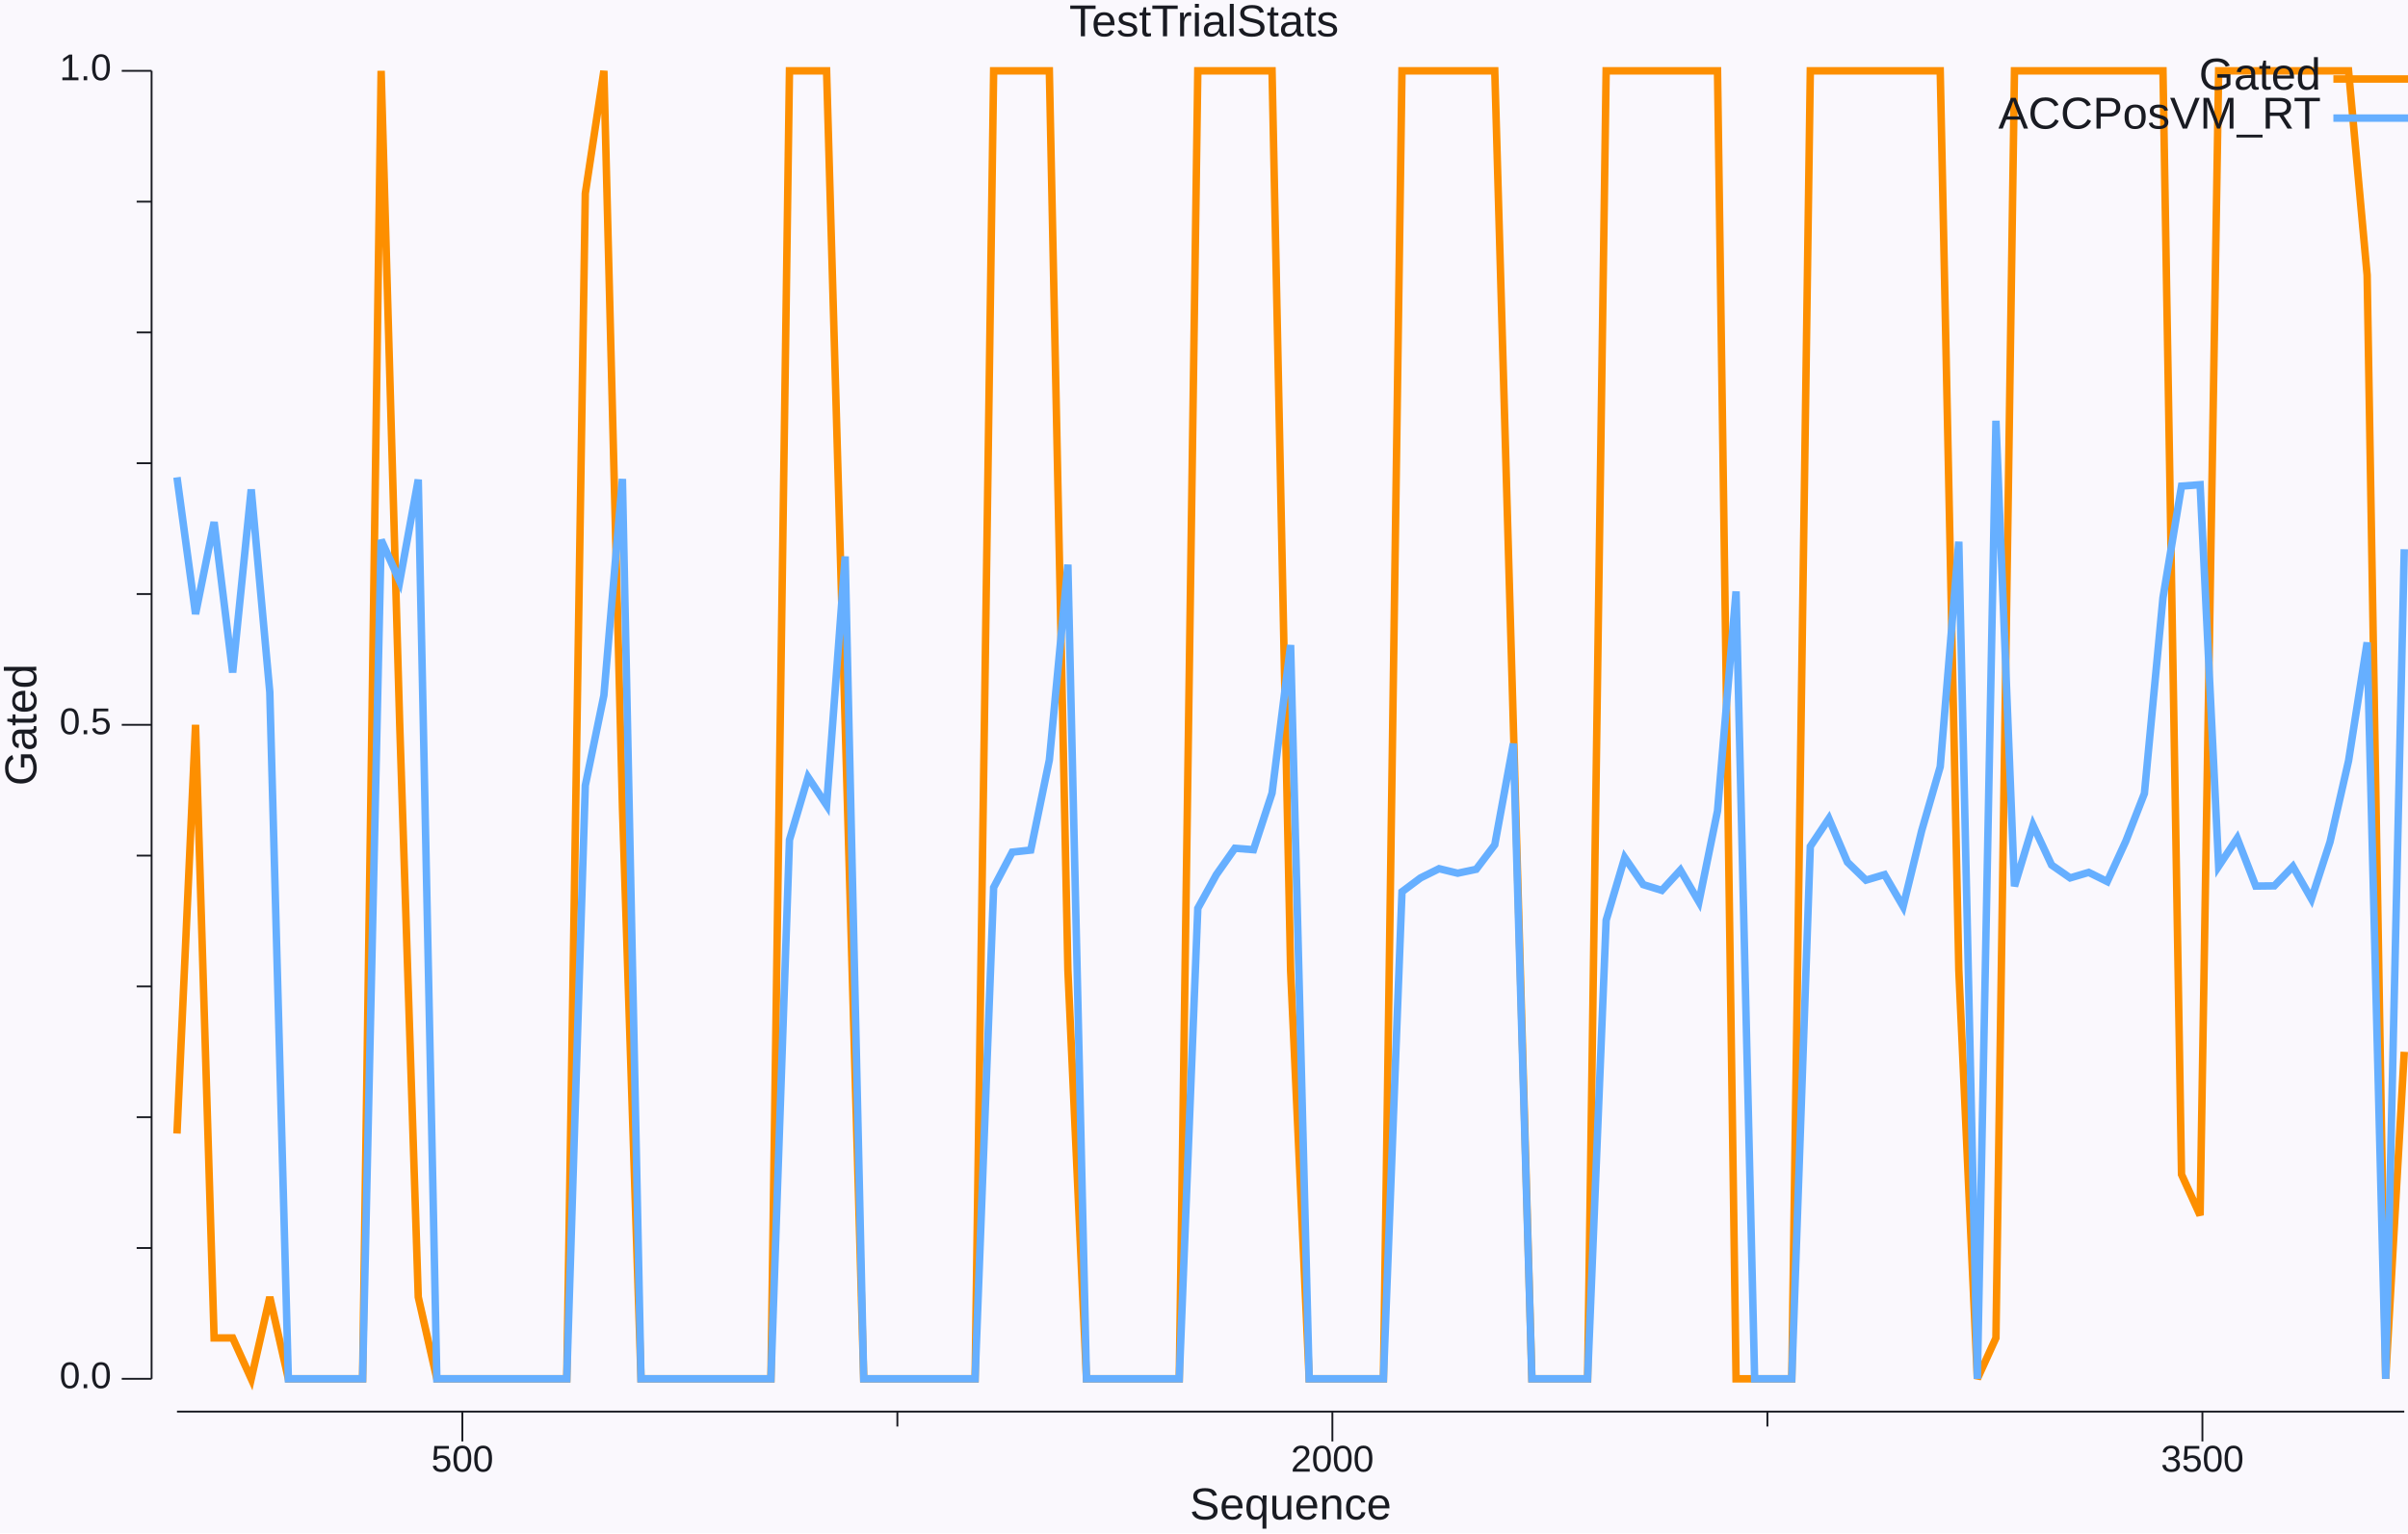
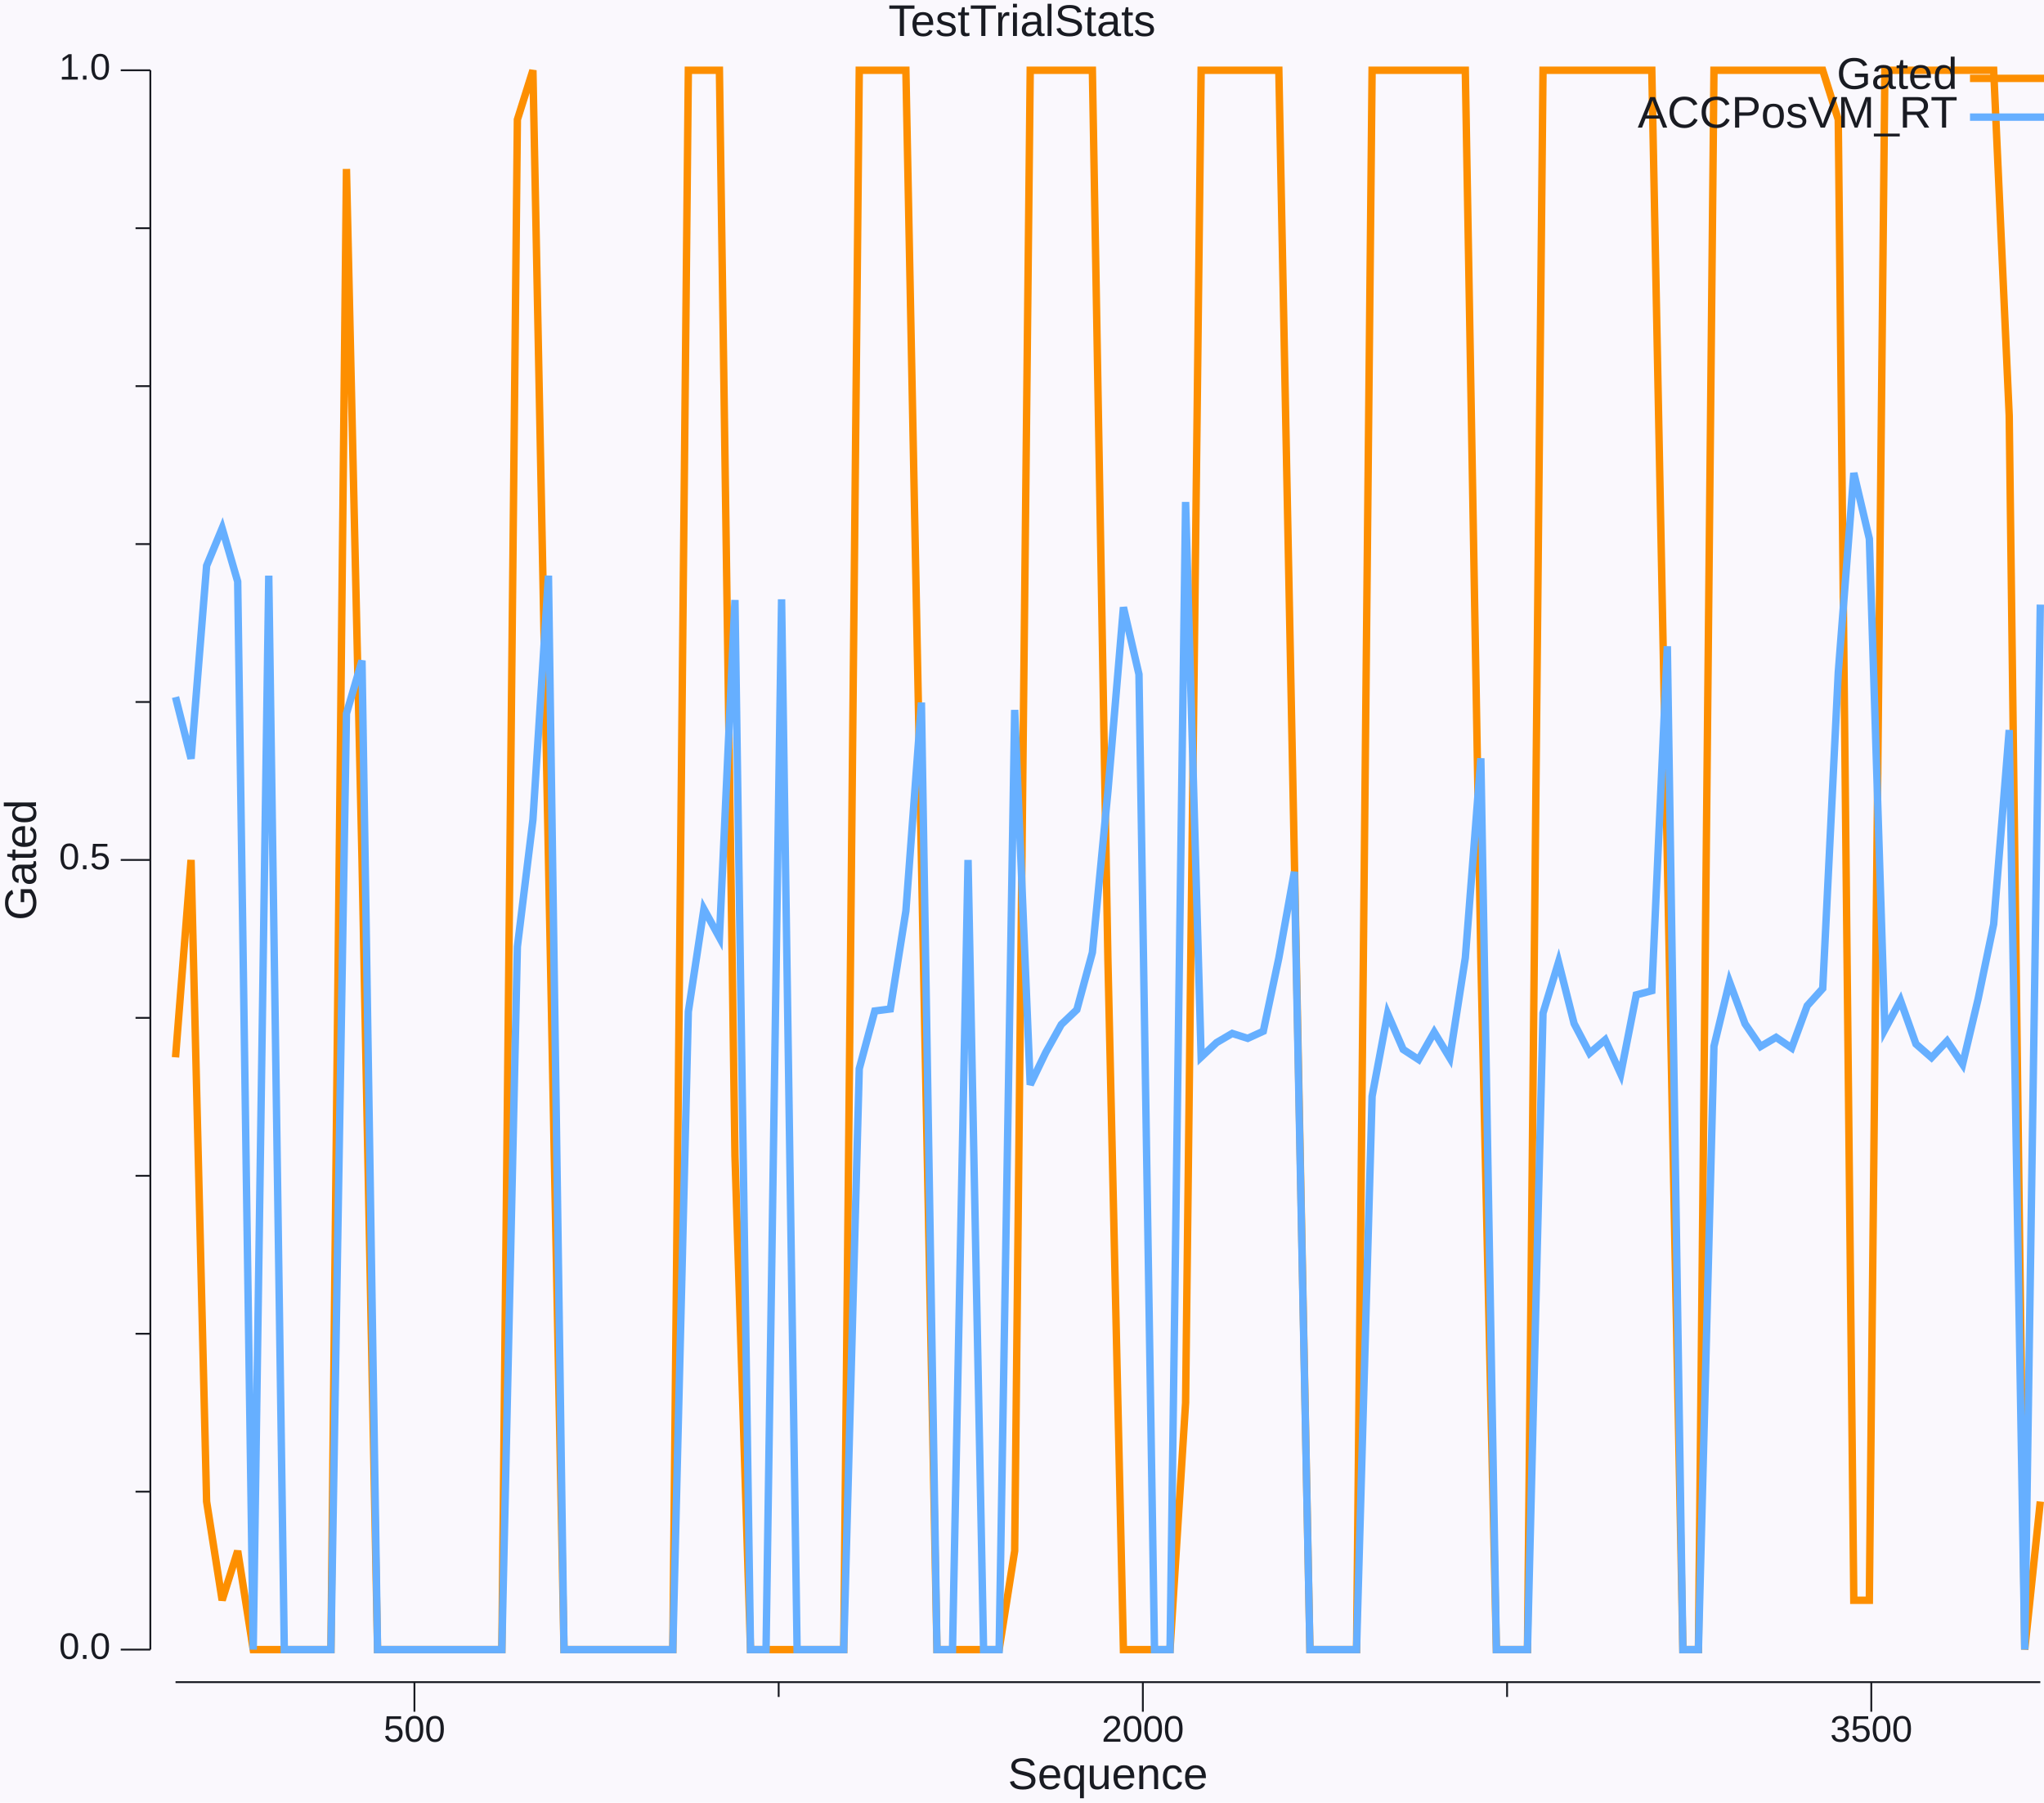
- <svg xmlns="http://www.w3.org/2000/svg" width="645.38pt" height="411pt" viewBox="0 0 645.38 411">
-   <g transform="scale(1, -1) translate(0, -411)">
-     <path d="M0,0L645.38,0L645.38,411L0,411Z" style="fill:#FAF8FD" />
-     <text x="286.57" y="-401.27" transform="scale(1, -1)" style="font-family:Liberation Sans;font-variant:normal;font-weight:normal;font-style:normal;font-size:12px;fill:#191B22">TestTrialStats</text>
-     <text x="318.88" y="-3.68" transform="scale(1, -1)" style="font-family:Liberation Sans;font-variant:normal;font-weight:normal;font-style:normal;font-size:12px;fill:#191B22">Sequence</text>
-     <text x="115.58" y="-16.473" transform="scale(1, -1)" style="font-family:Liberation Sans;font-variant:normal;font-weight:normal;font-style:normal;font-size:10px;fill:#191B22">500</text>
-     <text x="345.97" y="-16.473" transform="scale(1, -1)" style="font-family:Liberation Sans;font-variant:normal;font-weight:normal;font-style:normal;font-size:10px;fill:#191B22">2000</text>
-     <text x="579.15" y="-16.473" transform="scale(1, -1)" style="font-family:Liberation Sans;font-variant:normal;font-weight:normal;font-style:normal;font-size:10px;fill:#191B22">3500</text>
-     <path d="M123.92,24.578L123.92,32.578" style="fill:none;stroke:#191B22;stroke-width:0.5" />
-     <path d="M357.1,24.578L357.1,32.578" style="fill:none;stroke:#191B22;stroke-width:0.5" />
-     <path d="M590.28,24.578L590.28,32.578" style="fill:none;stroke:#191B22;stroke-width:0.5" />
-     <path d="M240.51,28.578L240.51,32.578" style="fill:none;stroke:#191B22;stroke-width:0.5" />
-     <path d="M473.69,28.578L473.69,32.578" style="fill:none;stroke:#191B22;stroke-width:0.5" />
-     <path d="M47.435,32.578L644.38,32.578" style="fill:none;stroke:#191B22;stroke-width:0.5" />
+ <svg xmlns="http://www.w3.org/2000/svg" width="552.38pt" height="487.12pt" viewBox="0 0 552.38 487.12">
+   <g transform="scale(1, -1) translate(0, -487.12)">
+     <path d="M0,0L552.38,0L552.38,487.12L0,487.12Z" style="fill:#FAF8FD" />
+     <text x="240.07" y="-477.4" transform="scale(1, -1)" style="font-family:Liberation Sans;font-variant:normal;font-weight:normal;font-style:normal;font-size:12px;fill:#191B22">TestTrialStats</text>
+     <text x="272.38" y="-3.68" transform="scale(1, -1)" style="font-family:Liberation Sans;font-variant:normal;font-weight:normal;font-style:normal;font-size:12px;fill:#191B22">Sequence</text>
+     <text x="103.66" y="-16.473" transform="scale(1, -1)" style="font-family:Liberation Sans;font-variant:normal;font-weight:normal;font-style:normal;font-size:10px;fill:#191B22">500</text>
+     <text x="297.73" y="-16.473" transform="scale(1, -1)" style="font-family:Liberation Sans;font-variant:normal;font-weight:normal;font-style:normal;font-size:10px;fill:#191B22">2000</text>
+     <text x="494.58" y="-16.473" transform="scale(1, -1)" style="font-family:Liberation Sans;font-variant:normal;font-weight:normal;font-style:normal;font-size:10px;fill:#191B22">3500</text>
+     <path d="M112,24.578L112,32.578" style="fill:none;stroke:#191B22;stroke-width:0.5" />
+     <path d="M308.85,24.578L308.85,32.578" style="fill:none;stroke:#191B22;stroke-width:0.5" />
+     <path d="M505.71,24.578L505.71,32.578" style="fill:none;stroke:#191B22;stroke-width:0.5" />
+     <path d="M210.43,28.578L210.43,32.578" style="fill:none;stroke:#191B22;stroke-width:0.5" />
+     <path d="M407.28,28.578L407.28,32.578" style="fill:none;stroke:#191B22;stroke-width:0.5" />
+     <path d="M47.435,32.578L551.38,32.578" style="fill:none;stroke:#191B22;stroke-width:0.5" />
    <g transform="rotate(90)">
-       <text x="200.34" y="9.727" transform="scale(1, -1)" style="font-family:Liberation Sans;font-variant:normal;font-weight:normal;font-style:normal;font-size:12px;fill:#191B22">Gated</text>
+       <text x="238.41" y="9.727" transform="scale(1, -1)" style="font-family:Liberation Sans;font-variant:normal;font-weight:normal;font-style:normal;font-size:12px;fill:#191B22">Gated</text>
    </g>
    <text x="15.949" y="-38.852" transform="scale(1, -1)" style="font-family:Liberation Sans;font-variant:normal;font-weight:normal;font-style:normal;font-size:10px;fill:#191B22">0.0</text>
-     <text x="15.949" y="-214.17" transform="scale(1, -1)" style="font-family:Liberation Sans;font-variant:normal;font-weight:normal;font-style:normal;font-size:10px;fill:#191B22">0.5</text>
-     <text x="15.949" y="-389.49" transform="scale(1, -1)" style="font-family:Liberation Sans;font-variant:normal;font-weight:normal;font-style:normal;font-size:10px;fill:#191B22">1.0</text>
+     <text x="15.949" y="-252.23" transform="scale(1, -1)" style="font-family:Liberation Sans;font-variant:normal;font-weight:normal;font-style:normal;font-size:10px;fill:#191B22">0.5</text>
+     <text x="15.949" y="-465.61" transform="scale(1, -1)" style="font-family:Liberation Sans;font-variant:normal;font-weight:normal;font-style:normal;font-size:10px;fill:#191B22">1.0</text>
    <path d="M32.629,41.371L40.629,41.371" style="fill:none;stroke:#191B22;stroke-width:0.5" />
-     <path d="M32.629,216.69L40.629,216.69" style="fill:none;stroke:#191B22;stroke-width:0.5" />
-     <path d="M32.629,392.01L40.629,392.01" style="fill:none;stroke:#191B22;stroke-width:0.5" />
-     <path d="M36.629,76.435L40.629,76.435" style="fill:none;stroke:#191B22;stroke-width:0.5" />
-     <path d="M36.629,111.5L40.629,111.5" style="fill:none;stroke:#191B22;stroke-width:0.5" />
-     <path d="M36.629,146.56L40.629,146.56" style="fill:none;stroke:#191B22;stroke-width:0.5" />
-     <path d="M36.629,181.63L40.629,181.63" style="fill:none;stroke:#191B22;stroke-width:0.5" />
-     <path d="M36.629,251.75L40.629,251.75" style="fill:none;stroke:#191B22;stroke-width:0.5" />
-     <path d="M36.629,286.82L40.629,286.82" style="fill:none;stroke:#191B22;stroke-width:0.5" />
-     <path d="M36.629,321.88L40.629,321.88" style="fill:none;stroke:#191B22;stroke-width:0.5" />
-     <path d="M36.629,356.94L40.629,356.94" style="fill:none;stroke:#191B22;stroke-width:0.5" />
-     <path d="M40.629,41.371L40.629,392.01" style="fill:none;stroke:#191B22;stroke-width:0.5" />
-     <path d="M47.435,107.12L52.409,216.69L57.384,52.328L62.358,52.328L67.333,41.371L72.307,63.286L77.282,41.371L82.256,41.371L87.231,41.371L92.205,41.371L97.18,41.371L102.15,392.01L107.13,216.69L112.1,63.286L117.08,41.371L122.05,41.371L127.03,41.371L132,41.371L136.98,41.371L141.95,41.371L146.92,41.371L151.9,41.371L156.87,359.14L161.85,392.01L166.82,194.77L171.8,41.371L176.77,41.371L181.75,41.371L186.72,41.371L191.7,41.371L196.67,41.371L201.64,41.371L206.62,41.371L211.59,392.01L216.57,392.01L221.54,392.01L226.52,216.69L231.49,41.371L236.47,41.371L241.44,41.371L246.41,41.371L251.39,41.371L256.36,41.371L261.34,41.371L266.31,392.01L271.29,392.01L276.26,392.01L281.24,392.01L286.21,150.95L291.19,41.371L296.16,41.371L301.13,41.371L306.11,41.371L311.08,41.371L316.06,41.371L321.03,392.01L326.01,392.01L330.98,392.01L335.96,392.01L340.93,392.01L345.9,150.95L350.88,41.371L355.85,41.371L360.83,41.371L365.8,41.371L370.78,41.371L375.75,392.01L380.73,392.01L385.7,392.01L390.68,392.01L395.65,392.01L400.62,392.01L405.6,216.69L410.57,41.371L415.55,41.371L420.52,41.371L425.5,41.371L430.47,392.01L435.45,392.01L440.42,392.01L445.39,392.01L450.37,392.01L455.34,392.01L460.32,392.01L465.29,41.371L470.27,41.371L475.24,41.371L480.22,41.371L485.19,392.01L490.17,392.01L495.14,392.01L500.11,392.01L505.09,392.01L510.06,392.01L515.04,392.01L520.01,392.01L524.99,150.95L529.96,41.371L534.94,52.328L539.91,392.01L544.88,392.01L549.86,392.01L554.83,392.01L559.81,392.01L564.78,392.01L569.76,392.01L574.73,392.01L579.71,392.01L584.68,96.158L589.66,85.201L594.63,392.01L599.6,392.01L604.58,392.01L609.55,392.01L614.53,392.01L619.5,392.01L624.48,392.01L629.45,392.01L634.43,337.22L639.4,41.371L644.38,129.03" style="fill:none;stroke:#FD8F00;stroke-width:2" />
-     <path d="M47.435,283.04L52.409,246.39L57.384,271.04L62.358,230.71L67.333,279.8L72.307,225.46L77.282,41.371L82.256,41.371L87.231,41.371L92.205,41.371L97.18,41.371L102.15,266.27L107.13,255.15L112.1,282.43L117.08,41.371L122.05,41.371L127.03,41.371L132,41.371L136.98,41.371L141.95,41.371L146.92,41.371L151.9,41.371L156.87,200.42L161.85,224.58L166.82,282.61L171.8,41.371L176.77,41.371L181.75,41.371L186.72,41.371L191.7,41.371L196.67,41.371L201.64,41.371L206.62,41.371L211.59,185.84L216.57,202.66L221.54,195.16L226.52,261.83L231.49,41.371L236.47,41.371L241.44,41.371L246.41,41.371L251.39,41.371L256.36,41.371L261.34,41.371L266.31,173.08L271.29,182.56L276.26,183.11L281.24,207.27L286.21,259.64L291.19,41.371L296.16,41.371L301.13,41.371L306.11,41.371L311.08,41.371L316.06,41.371L321.03,167.49L326.01,176.53L330.98,183.6L335.96,183.21L340.93,198.39L345.9,238.08L350.88,41.371L355.85,41.371L360.83,41.371L365.8,41.371L370.78,41.371L375.75,171.93L380.73,175.65L385.7,178.12L390.68,176.91L395.65,177.96L400.62,184.53L405.6,211.65L410.57,41.371L415.55,41.371L420.52,41.371L425.5,41.371L430.47,164.31L435.45,181.08L440.42,173.85L445.39,172.31L450.37,177.74L455.34,169.24L460.32,193.62L465.29,252.45L470.27,41.371L475.24,41.371L480.22,41.371L485.19,184.09L490.17,191.54L495.14,179.87L500.11,175.05L505.09,176.53L510.06,167.98L515.04,188.31L520.01,205.46L524.99,265.78L529.96,41.371L534.94,298.21L539.91,173.41L544.88,189.79L549.86,179.11L554.83,175.65L559.81,177.13L564.78,174.67L569.76,185.52L574.73,198.28L579.71,250.77L584.68,280.68L589.66,281.06L594.63,178.78L599.6,186.28L604.58,173.46L609.55,173.52L614.53,178.72L619.5,170.01L624.48,185.3L629.45,207.05L634.43,238.78L639.4,41.371L644.38,263.76" style="fill:none;stroke:#66AFFF;stroke-width:2" />
-     <path d="M625.38,389.82L645.38,389.82" style="fill:none;stroke:#FD8F00;stroke-width:2" />
-     <text x="589.35" y="-386.99" transform="scale(1, -1)" style="font-family:Liberation Sans;font-variant:normal;font-weight:normal;font-style:normal;font-size:12px;fill:#191B22">Gated</text>
-     <path d="M625.38,379.34L645.38,379.34" style="fill:none;stroke:#66AFFF;stroke-width:2" />
-     <text x="535.57" y="-376.52" transform="scale(1, -1)" style="font-family:Liberation Sans;font-variant:normal;font-weight:normal;font-style:normal;font-size:12px;fill:#191B22">ACCPosVM_RT</text>
+     <path d="M32.629,254.75L40.629,254.75" style="fill:none;stroke:#191B22;stroke-width:0.5" />
+     <path d="M32.629,468.13L40.629,468.13" style="fill:none;stroke:#191B22;stroke-width:0.5" />
+     <path d="M36.629,84.047L40.629,84.047" style="fill:none;stroke:#191B22;stroke-width:0.5" />
+     <path d="M36.629,126.72L40.629,126.72" style="fill:none;stroke:#191B22;stroke-width:0.5" />
+     <path d="M36.629,169.4L40.629,169.4" style="fill:none;stroke:#191B22;stroke-width:0.5" />
+     <path d="M36.629,212.08L40.629,212.08" style="fill:none;stroke:#191B22;stroke-width:0.5" />
+     <path d="M36.629,297.43L40.629,297.43" style="fill:none;stroke:#191B22;stroke-width:0.5" />
+     <path d="M36.629,340.1L40.629,340.1" style="fill:none;stroke:#191B22;stroke-width:0.5" />
+     <path d="M36.629,382.78L40.629,382.78" style="fill:none;stroke:#191B22;stroke-width:0.5" />
+     <path d="M36.629,425.46L40.629,425.46" style="fill:none;stroke:#191B22;stroke-width:0.5" />
+     <path d="M40.629,41.371L40.629,468.13" style="fill:none;stroke:#191B22;stroke-width:0.5" />
+     <path d="M47.435,201.41L51.634,254.75L55.834,81.38L60.033,54.707L64.233,68.044L68.432,41.371L72.632,41.371L76.831,41.371L81.031,41.371L85.23,41.371L89.43,41.371L93.629,441.46L97.829,254.75L102.03,41.371L106.23,41.371L110.43,41.371L114.63,41.371L118.83,41.371L123.03,41.371L127.23,41.371L131.42,41.371L135.62,41.371L139.82,454.8L144.02,468.13L148.22,254.75L152.42,41.371L156.62,41.371L160.82,41.371L165.02,41.371L169.22,41.371L173.42,41.371L177.62,41.371L181.82,41.371L186.02,468.13L190.22,468.13L194.42,468.13L198.62,174.73L202.82,41.371L207.02,41.371L211.22,41.371L215.41,41.371L219.61,41.371L223.81,41.371L228.01,41.371L232.21,468.13L236.41,468.13L240.61,468.13L244.81,468.13L249.01,254.75L253.21,41.371L257.41,41.371L261.61,41.371L265.81,41.371L270.01,41.371L274.21,68.044L278.41,468.13L282.61,468.13L286.81,468.13L291.01,468.13L295.21,468.13L299.4,228.08L303.6,41.371L307.8,41.371L312,41.371L316.2,41.371L320.4,108.05L324.6,468.13L328.8,468.13L333,468.13L337.2,468.13L341.4,468.13L345.6,468.13L349.8,254.75L354,41.371L358.2,41.371L362.4,41.371L366.6,41.371L370.8,468.13L375,468.13L379.2,468.13L383.39,468.13L387.59,468.13L391.79,468.13L395.99,468.13L400.19,228.08L404.39,41.371L408.59,41.371L412.79,41.371L416.99,468.13L421.19,468.13L425.39,468.13L429.59,468.13L433.79,468.13L437.99,468.13L442.19,468.13L446.39,468.13L450.59,254.75L454.79,41.371L458.99,41.371L463.19,468.13L467.38,468.13L471.58,468.13L475.78,468.13L479.98,468.13L484.18,468.13L488.38,468.13L492.58,468.13L496.78,454.8L500.98,54.707L505.18,54.707L509.38,468.13L513.58,468.13L517.78,468.13L521.98,468.13L526.18,468.13L530.38,468.13L534.58,468.13L538.78,468.13L542.98,374.78L547.18,41.371L551.38,81.38" style="fill:none;stroke:#FD8F00;stroke-width:2" />
+     <path d="M47.435,298.76L51.634,282.11L55.834,334.24L60.033,344.37L64.233,329.97L68.432,41.371L72.632,331.57L76.831,41.371L81.031,41.371L85.23,41.371L89.43,41.371L93.629,294.29L97.829,308.63L102.03,41.371L106.23,41.371L110.43,41.371L114.63,41.371L118.83,41.371L123.03,41.371L127.23,41.371L131.42,41.371L135.62,41.371L139.82,231.28L144.02,265.62L148.22,331.57L152.42,41.371L156.62,41.371L160.82,41.371L165.02,41.371L169.22,41.371L173.42,41.371L177.62,41.371L181.82,41.371L186.02,213.74L190.22,241.48L194.42,233.81L198.62,324.99L202.82,41.371L207.02,41.371L211.22,325.17L215.41,41.371L219.61,41.371L223.81,41.371L228.01,41.371L232.21,198.34L236.41,213.94L240.61,214.48L244.81,240.95L249.01,297.28L253.21,41.371L257.41,41.371L261.61,254.75L265.81,41.371L270.01,41.371L274.21,295.29L278.41,194.01L282.61,202.74L286.81,210.28L291.01,214.28L295.21,229.75L299.4,273.16L303.6,323.03L307.8,304.9L312,41.371L316.2,41.371L320.4,351.48L324.6,201.47L328.8,205.41L333,207.87L337.2,206.54L341.4,208.47L345.6,228.28L349.8,251.55L354,41.371L358.2,41.371L362.4,41.371L366.6,41.371L370.8,190.87L375,213.21L379.2,203.54L383.39,200.81L387.59,208.21L391.79,201.27L395.99,228.28L400.19,282.22L404.39,41.371L408.59,41.371L412.79,41.371L416.99,213.34L421.19,227.15L425.39,210.54L429.59,202.54L433.79,206.14L437.99,196.94L442.19,218.28L446.39,219.41L450.59,312.49L454.79,41.371L458.99,41.371L463.19,204.41L467.38,221.81L471.58,210.48L475.78,204.34L479.98,206.81L484.18,203.94L488.38,215.34L492.58,220.01L496.78,305.41L500.98,359.31L505.18,341.53L509.38,208.94L513.58,216.81L517.78,205.01L521.98,201.34L526.18,205.81L530.38,199.54L534.58,217.21L538.78,237.41L542.98,289.85L547.18,41.371L551.38,323.75" style="fill:none;stroke:#66AFFF;stroke-width:2" />
+     <path d="M532.38,465.94L552.38,465.94" style="fill:none;stroke:#FD8F00;stroke-width:2" />
+     <text x="496.35" y="-463.11" transform="scale(1, -1)" style="font-family:Liberation Sans;font-variant:normal;font-weight:normal;font-style:normal;font-size:12px;fill:#191B22">Gated</text>
+     <path d="M532.38,455.47L552.38,455.47" style="fill:none;stroke:#66AFFF;stroke-width:2" />
+     <text x="442.57" y="-452.64" transform="scale(1, -1)" style="font-family:Liberation Sans;font-variant:normal;font-weight:normal;font-style:normal;font-size:12px;fill:#191B22">ACCPosVM_RT</text>
  </g>
</svg>
